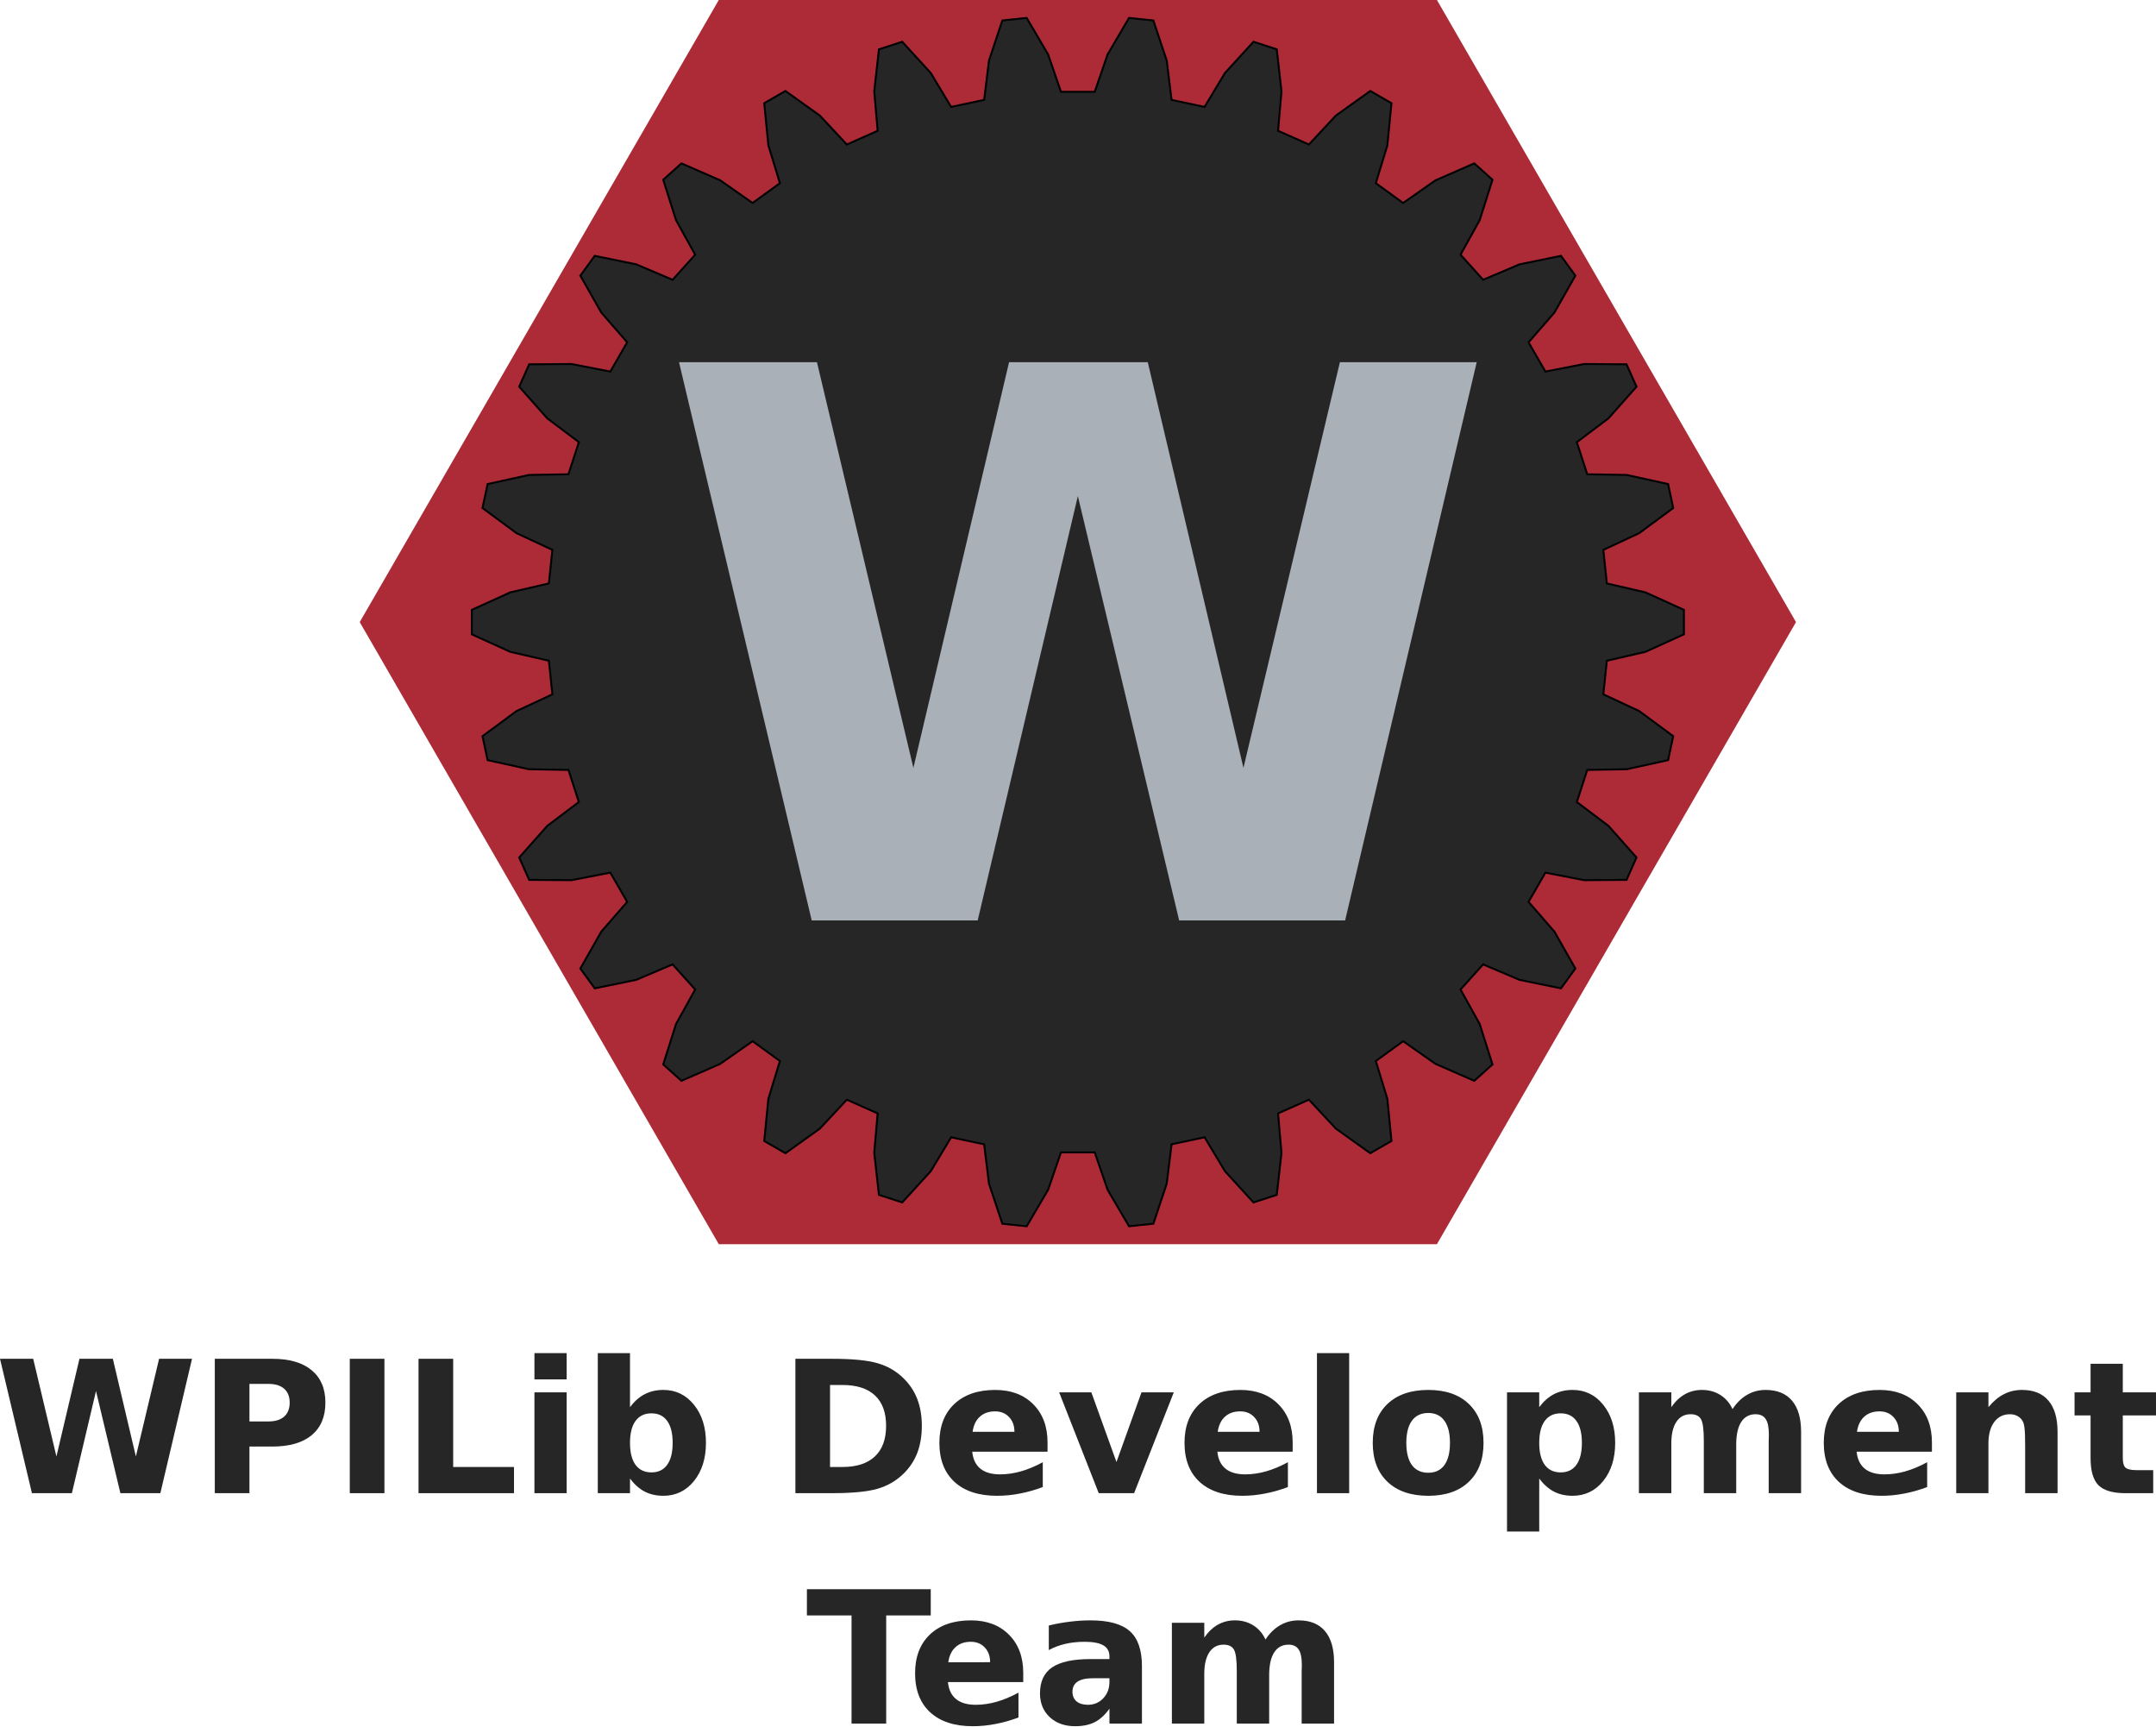
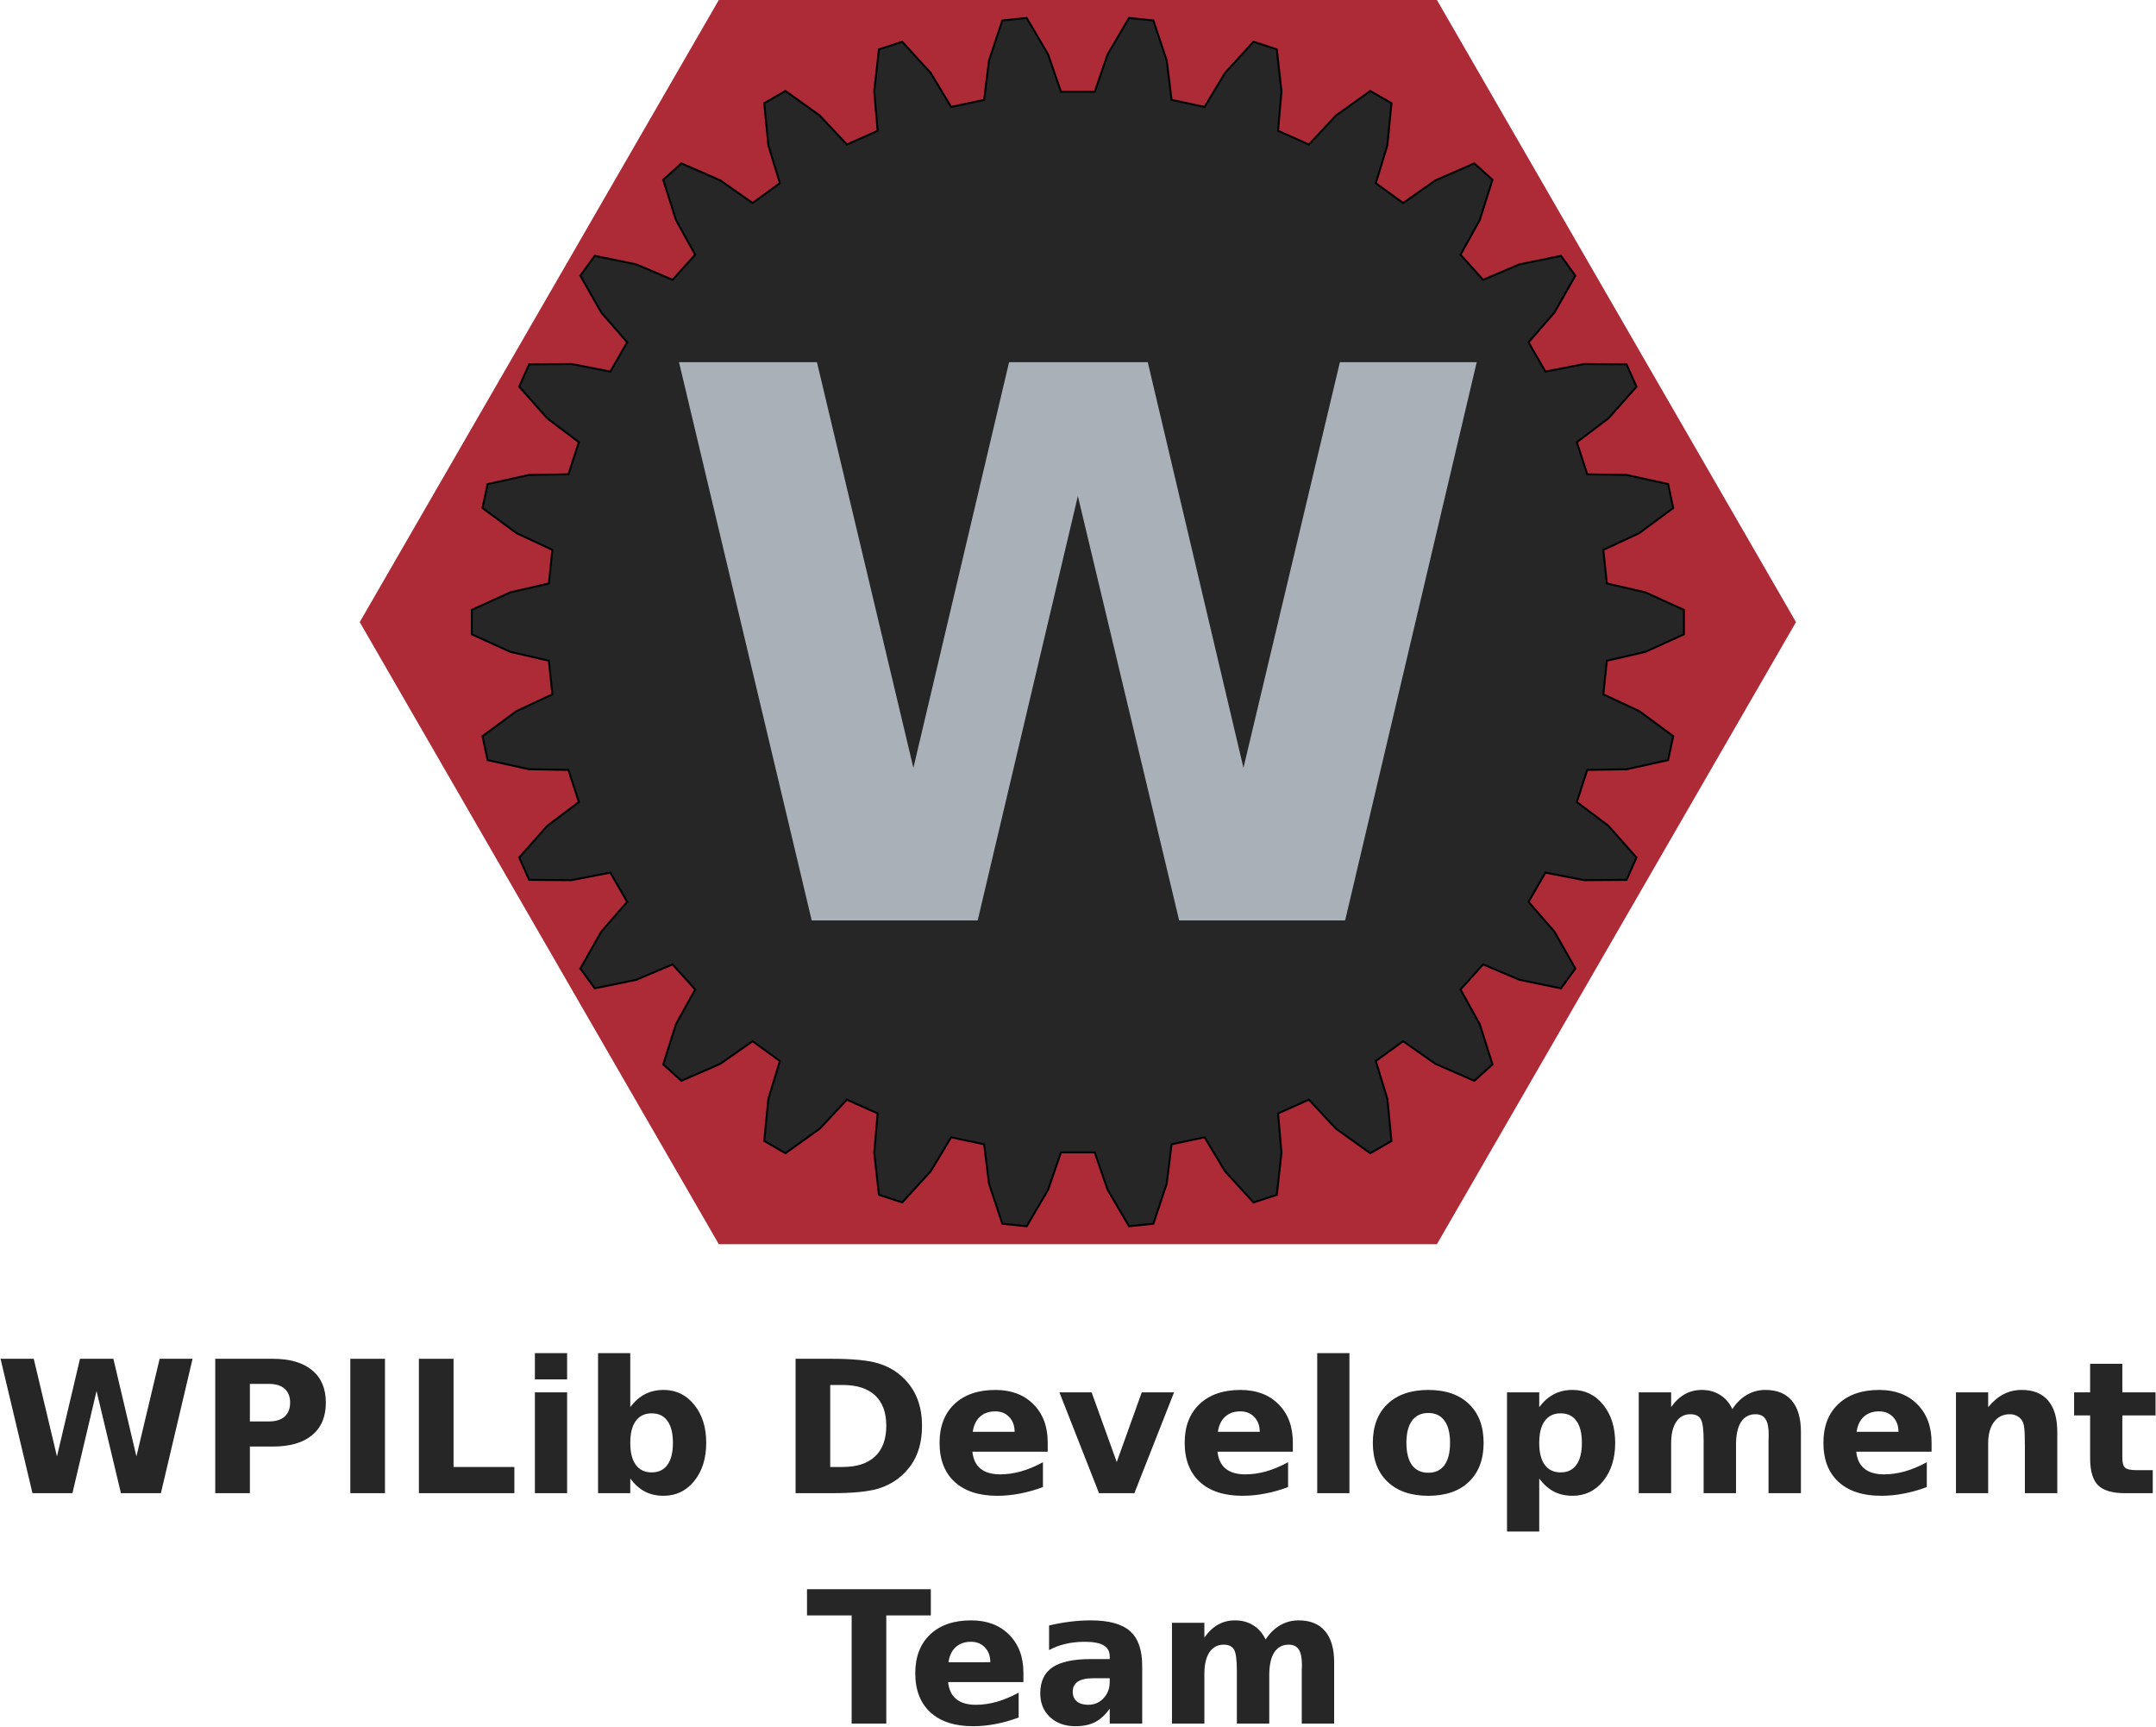
<svg xmlns="http://www.w3.org/2000/svg" width="1123.078" height="898.953" viewBox="0 0 297.147 237.847" version="1.1" id="svg8">
  <g style="display:inline" id="layer1" transform="translate(21.27347,-2.389541)">
-     <path id="path32" d="m 176.769,173.82 -98.976,-10e-6 -49.488,-85.715 49.488,-85.715 98.976,4.9e-6 49.488,85.715 z" style="fill:#ac2b37;fill-opacity:1;stroke-width:0.278" />
+     <path d="m 176.769,173.82 -98.976,-10e-6 -49.488,-85.715 49.488,-85.715 98.976,4.9e-6 49.488,85.715 z" style="fill:#ac2b37;fill-opacity:1;stroke-width:0.278" id="path32" />
  </g>
  <g transform="translate(21.27347,82.94374)" style="display:inline" id="layer2">
    <g transform="translate(127.2811,2.77148)" id="g848">
      <path d="m 72.908,-5.325 5.308,1.226 5.312,2.412 v 3.375 l -5.312,2.412 -5.308,1.226 -0.486,4.626 4.938,2.302 4.694,3.464 -0.702,3.301 -5.697,1.255 -5.447,0.095 -1.437,4.423 4.351,3.279 3.872,4.364 -1.373,3.083 -5.834,0.043 -5.348,-1.04 -2.325,4.028 3.574,4.112 2.88,5.074 -1.984,2.73 -5.715,-1.171 -5.015,-2.129 -3.112,3.456 2.641,4.765 1.762,5.561 -2.508,2.258 -5.347,-2.334 -4.463,-3.125 -3.763,2.734 1.593,5.21 0.567,5.806 -2.922,1.687 -4.745,-3.394 -3.716,-3.985 -4.249,1.892 0.475,5.427 -0.652,5.797 -3.209,1.043 -3.935,-4.307 -2.806,-4.67 -4.549,0.967 -0.664,5.407 -1.843,5.535 -3.356,0.353 -2.954,-5.031 -1.774,-5.151 h -4.651 l -1.774,5.151 -2.954,5.031 -3.356,-0.353 -1.843,-5.535 -0.664,-5.407 -4.549,-0.967 -2.806,4.67 -3.935,4.307 -3.209,-1.043 -0.652,-5.797 0.475,-5.427 -4.249,-1.892 -3.716,3.985 -4.745,3.394 -2.922,-1.687 0.567,-5.806 1.593,-5.21 -3.763,-2.734 -4.463,3.125 -5.347,2.334 -2.508,-2.258 1.762,-5.561 2.641,-4.765 -3.112,-3.456 -5.015,2.129 -5.715,1.171 -1.984,-2.73 2.88,-5.074 3.574,-4.112 -2.325,-4.028 -5.348,1.04 -5.834,-0.043 -1.373,-3.083 3.872,-4.364 4.351,-3.279 -1.437,-4.423 -5.447,-0.095 -5.697,-1.255 -0.702,-3.301 4.694,-3.464 4.938,-2.302 -0.486,-4.626 -5.308,-1.226 -5.312,-2.412 v -3.375 l 5.312,-2.412 5.308,-1.226 0.486,-4.626 -4.938,-2.302 -4.694,-3.464 0.702,-3.301 5.697,-1.255 5.447,-0.095 1.437,-4.423 -4.351,-3.279 -3.872,-4.364 1.373,-3.083 5.834,-0.043 5.348,1.04 2.325,-4.028 -3.574,-4.112 -2.88,-5.074 1.984,-2.73 5.715,1.171 5.015,2.129 3.112,-3.456 -2.641,-4.765 -1.762,-5.561 2.508,-2.258 5.347,2.334 4.463,3.125 3.763,-2.734 -1.593,-5.21 -0.567,-5.806 2.922,-1.687 4.745,3.394 3.716,3.985 4.249,-1.892 -0.475,-5.427 0.652,-5.797 3.209,-1.043 3.935,4.307 2.806,4.67 4.549,-0.967 0.664,-5.407 1.843,-5.535 3.356,-0.353 2.954,5.031 1.774,5.151 h 4.651 l 1.774,-5.151 2.954,-5.031 3.356,0.353 1.843,5.535 0.664,5.407 4.549,0.967 2.806,-4.67 3.935,-4.307 3.209,1.043 0.652,5.797 -0.475,5.427 4.249,1.892 3.716,-3.985 4.745,-3.394 2.922,1.687 -0.567,5.806 -1.593,5.21 3.763,2.734 4.463,-3.125 5.347,-2.334 2.508,2.258 -1.762,5.561 -2.641,4.765 3.112,3.456 5.015,-2.129 5.715,-1.171 1.984,2.73 -2.88,5.074 -3.574,4.112 2.325,4.028 5.348,-1.04 5.834,0.043 1.373,3.083 -3.872,4.364 -4.351,3.279 1.437,4.423 5.447,0.095 5.697,1.255 0.702,3.301 -4.694,3.464 -4.938,2.302 z" style="fill:#262626;fill-opacity:1;stroke:#000000;stroke-width:0.265" id="path844" />
    </g>
  </g>
  <g style="display:inline" transform="translate(27.61877,102.6188)" id="layer3">
-     <g id="text4529" style="font-style:normal;font-variant:normal;font-weight:normal;font-stretch:normal;font-size:25.4px;line-height:125%;font-family:sans-serif;-inkscape-font-specification:sans-serif;letter-spacing:0px;word-spacing:0px;fill:#000000;fill-opacity:1;stroke:none;stroke-width:0.265px;stroke-linecap:butt;stroke-linejoin:miter;stroke-opacity:1" aria-label="WPILib Development Team">
-       <path id="path33" style="font-style:normal;font-variant:normal;font-weight:bold;font-stretch:normal;font-size:25.4px;font-family:'DejaVu Sans';-inkscape-font-specification:'DejaVu Sans Bold';text-align:center;text-anchor:middle;fill:#262626;fill-opacity:1;stroke-width:0.265px" d="m -27.619,84.602 h 4.576 l 3.2,13.457 3.175,-13.457 h 4.601 l 3.175,13.457 3.2,-13.457 h 4.539 l -4.366,18.517 h -5.507 l -3.361,-14.077 -3.324,14.077 h -5.507 z" />
-       <path id="path35" style="font-style:normal;font-variant:normal;font-weight:bold;font-stretch:normal;font-size:25.4px;font-family:'DejaVu Sans';-inkscape-font-specification:'DejaVu Sans Bold';text-align:center;text-anchor:middle;fill:#262626;fill-opacity:1;stroke-width:0.265px" d="m 1.986,84.602 h 7.925 q 3.535,0 5.42,1.575 1.898,1.563 1.898,4.465 0,2.915 -1.898,4.49 -1.885,1.563 -5.42,1.563 H 6.76 v 6.424 H 1.986 Z m 4.775,3.46 v 5.172 h 2.642 q 1.389,0 2.146,-0.67 0.757,-0.682 0.757,-1.922 0,-1.24 -0.757,-1.91 Q 10.791,88.063 9.402,88.063 Z" />
-       <path id="path37" style="font-style:normal;font-variant:normal;font-weight:bold;font-stretch:normal;font-size:25.4px;font-family:'DejaVu Sans';-inkscape-font-specification:'DejaVu Sans Bold';text-align:center;text-anchor:middle;fill:#262626;fill-opacity:1;stroke-width:0.265px" d="m 20.589,84.602 h 4.775 v 18.517 h -4.775 z" />
-       <path id="path39" style="font-style:normal;font-variant:normal;font-weight:bold;font-stretch:normal;font-size:25.4px;font-family:'DejaVu Sans';-inkscape-font-specification:'DejaVu Sans Bold';text-align:center;text-anchor:middle;fill:#262626;fill-opacity:1;stroke-width:0.265px" d="m 30.064,84.602 h 4.775 v 14.908 h 8.384 v 3.609 H 30.064 Z" />
-       <path id="path41" style="font-style:normal;font-variant:normal;font-weight:bold;font-stretch:normal;font-size:25.4px;font-family:'DejaVu Sans';-inkscape-font-specification:'DejaVu Sans Bold';text-align:center;text-anchor:middle;fill:#262626;fill-opacity:1;stroke-width:0.265px" d="m 46.039,89.228 h 4.44 v 13.891 h -4.44 z m 0,-5.407 h 4.44 v 3.621 h -4.44 z" />
-       <path id="path43" style="font-style:normal;font-variant:normal;font-weight:bold;font-stretch:normal;font-size:25.4px;font-family:'DejaVu Sans';-inkscape-font-specification:'DejaVu Sans Bold';text-align:center;text-anchor:middle;fill:#262626;fill-opacity:1;stroke-width:0.265px" d="m 62.162,100.254 q 1.426,0 2.17,-1.042 0.757,-1.042 0.757,-3.026 0,-1.984 -0.757,-3.026 -0.744,-1.042 -2.17,-1.042 -1.426,0 -2.195,1.054 -0.757,1.042 -0.757,3.014 0,1.972 0.757,3.026 0.769,1.042 2.195,1.042 z m -2.952,-8.992 q 0.918,-1.215 2.034,-1.786 1.116,-0.583 2.567,-0.583 2.567,0 4.217,2.046 1.65,2.034 1.65,5.246 0,3.212 -1.65,5.259 -1.65,2.034 -4.217,2.034 -1.451,0 -2.567,-0.571 -1.116,-0.583 -2.034,-1.798 v 2.009 H 54.77 V 83.821 h 4.44 z" />
-       <path id="path45" style="font-style:normal;font-variant:normal;font-weight:bold;font-stretch:normal;font-size:25.4px;font-family:'DejaVu Sans';-inkscape-font-specification:'DejaVu Sans Bold';text-align:center;text-anchor:middle;fill:#262626;fill-opacity:1;stroke-width:0.265px" d="m 86.78,88.211 v 11.299 h 1.712 q 2.927,0 4.465,-1.451 1.55,-1.451 1.55,-4.217 0,-2.753 -1.538,-4.192 -1.538,-1.439 -4.477,-1.439 z m -4.775,-3.609 h 5.035 q 4.217,0 6.276,0.608 2.071,0.595 3.547,2.034 1.302,1.253 1.935,2.89 0.633,1.637 0.633,3.708 0,2.096 -0.633,3.745 -0.633,1.637 -1.935,2.89 -1.488,1.439 -3.572,2.046 -2.084,0.595 -6.251,0.595 h -5.035 z" />
-       <path id="path47" style="font-style:normal;font-variant:normal;font-weight:bold;font-stretch:normal;font-size:25.4px;font-family:'DejaVu Sans';-inkscape-font-specification:'DejaVu Sans Bold';text-align:center;text-anchor:middle;fill:#262626;fill-opacity:1;stroke-width:0.265px" d="m 116.757,96.137 v 1.265 h -10.381 q 0.161,1.563 1.129,2.344 0.967,0.781 2.704,0.781 1.401,0 2.865,-0.409 1.476,-0.422 3.026,-1.265 v 3.423 q -1.575,0.595 -3.15,0.893 -1.575,0.31 -3.15,0.31 -3.77,0 -5.866,-1.91 -2.084,-1.922 -2.084,-5.383 0,-3.398 2.046,-5.345 2.059,-1.947 5.655,-1.947 3.274,0 5.234,1.972 1.972,1.972 1.972,5.271 z m -4.564,-1.476 q 0,-1.265 -0.744,-2.034 -0.732,-0.781 -1.922,-0.781 -1.29,0 -2.096,0.732 -0.806,0.719 -1.005,2.084 z" />
-       <path id="path49" style="font-style:normal;font-variant:normal;font-weight:bold;font-stretch:normal;font-size:25.4px;font-family:'DejaVu Sans';-inkscape-font-specification:'DejaVu Sans Bold';text-align:center;text-anchor:middle;fill:#262626;fill-opacity:1;stroke-width:0.265px" d="m 118.356,89.228 h 4.44 l 3.46,9.599 3.448,-9.599 h 4.452 l -5.469,13.891 h -4.874 z" />
-       <path id="path51" style="font-style:normal;font-variant:normal;font-weight:bold;font-stretch:normal;font-size:25.4px;font-family:'DejaVu Sans';-inkscape-font-specification:'DejaVu Sans Bold';text-align:center;text-anchor:middle;fill:#262626;fill-opacity:1;stroke-width:0.265px" d="m 150.541,96.137 v 1.265 h -10.381 q 0.161,1.563 1.129,2.344 0.967,0.781 2.704,0.781 1.401,0 2.865,-0.409 1.476,-0.422 3.026,-1.265 v 3.423 q -1.575,0.595 -3.15,0.893 -1.575,0.31 -3.15,0.31 -3.77,0 -5.866,-1.91 -2.084,-1.922 -2.084,-5.383 0,-3.398 2.046,-5.345 2.059,-1.947 5.655,-1.947 3.274,0 5.234,1.972 1.972,1.972 1.972,5.271 z m -4.564,-1.476 q 0,-1.265 -0.744,-2.034 -0.732,-0.781 -1.922,-0.781 -1.29,0 -2.096,0.732 -0.806,0.719 -1.005,2.084 z" />
-       <path id="path53" style="font-style:normal;font-variant:normal;font-weight:bold;font-stretch:normal;font-size:25.4px;font-family:'DejaVu Sans';-inkscape-font-specification:'DejaVu Sans Bold';text-align:center;text-anchor:middle;fill:#262626;fill-opacity:1;stroke-width:0.265px" d="m 153.889,83.821 h 4.44 v 19.298 h -4.44 z" />
-       <path id="path55" style="font-style:normal;font-variant:normal;font-weight:bold;font-stretch:normal;font-size:25.4px;font-family:'DejaVu Sans';-inkscape-font-specification:'DejaVu Sans Bold';text-align:center;text-anchor:middle;fill:#262626;fill-opacity:1;stroke-width:0.265px" d="m 169.231,92.069 q -1.476,0 -2.257,1.067 -0.769,1.054 -0.769,3.051 0,1.997 0.769,3.063 0.781,1.054 2.257,1.054 1.451,0 2.22,-1.054 0.769,-1.067 0.769,-3.063 0,-1.997 -0.769,-3.051 -0.769,-1.067 -2.22,-1.067 z m 0,-3.175 q 3.584,0 5.593,1.935 2.022,1.935 2.022,5.358 0,3.423 -2.022,5.358 -2.009,1.935 -5.593,1.935 -3.597,0 -5.631,-1.935 -2.022,-1.935 -2.022,-5.358 0,-3.423 2.022,-5.358 2.034,-1.935 5.631,-1.935 z" />
-       <path id="path57" style="font-style:normal;font-variant:normal;font-weight:bold;font-stretch:normal;font-size:25.4px;font-family:'DejaVu Sans';-inkscape-font-specification:'DejaVu Sans Bold';text-align:center;text-anchor:middle;fill:#262626;fill-opacity:1;stroke-width:0.265px" d="m 184.523,101.11 v 7.293 h -4.44 V 89.228 h 4.44 v 2.034 q 0.918,-1.215 2.034,-1.786 1.116,-0.583 2.567,-0.583 2.567,0 4.217,2.046 1.65,2.034 1.65,5.246 0,3.212 -1.65,5.259 -1.65,2.034 -4.217,2.034 -1.451,0 -2.567,-0.571 -1.116,-0.583 -2.034,-1.798 z m 2.952,-8.992 q -1.426,0 -2.195,1.054 -0.757,1.042 -0.757,3.014 0,1.972 0.757,3.026 0.769,1.042 2.195,1.042 1.426,0 2.17,-1.042 0.757,-1.042 0.757,-3.026 0,-1.984 -0.757,-3.026 -0.744,-1.042 -2.17,-1.042 z" />
-       <path id="path59" style="font-style:normal;font-variant:normal;font-weight:bold;font-stretch:normal;font-size:25.4px;font-family:'DejaVu Sans';-inkscape-font-specification:'DejaVu Sans Bold';text-align:center;text-anchor:middle;fill:#262626;fill-opacity:1;stroke-width:0.265px" d="m 211.163,91.535 q 0.843,-1.29 1.997,-1.96 1.166,-0.682 2.555,-0.682 2.394,0 3.646,1.476 1.253,1.476 1.253,4.291 v 8.458 h -4.465 v -7.243 q 0.012,-0.161 0.012,-0.335 0.012,-0.174 0.012,-0.496 0,-1.476 -0.434,-2.133 -0.434,-0.67 -1.401,-0.67 -1.265,0 -1.96,1.042 -0.682,1.042 -0.707,3.014 v 6.821 h -4.465 v -7.243 q 0,-2.307 -0.397,-2.964 -0.397,-0.67 -1.414,-0.67 -1.277,0 -1.972,1.054 -0.695,1.042 -0.695,2.989 v 6.834 h -4.465 V 89.228 h 4.465 v 2.034 q 0.819,-1.178 1.873,-1.774 1.067,-0.595 2.344,-0.595 1.439,0 2.542,0.695 1.104,0.695 1.674,1.947 z" />
-       <path id="path61" style="font-style:normal;font-variant:normal;font-weight:bold;font-stretch:normal;font-size:25.4px;font-family:'DejaVu Sans';-inkscape-font-specification:'DejaVu Sans Bold';text-align:center;text-anchor:middle;fill:#262626;fill-opacity:1;stroke-width:0.265px" d="m 238.647,96.137 v 1.265 h -10.381 q 0.161,1.563 1.129,2.344 0.967,0.781 2.704,0.781 1.401,0 2.865,-0.409 1.476,-0.422 3.026,-1.265 v 3.423 q -1.575,0.595 -3.15,0.893 -1.575,0.31 -3.15,0.31 -3.77,0 -5.866,-1.91 -2.084,-1.922 -2.084,-5.383 0,-3.398 2.046,-5.345 2.059,-1.947 5.655,-1.947 3.274,0 5.234,1.972 1.972,1.972 1.972,5.271 z m -4.564,-1.476 q 0,-1.265 -0.744,-2.034 -0.732,-0.781 -1.922,-0.781 -1.29,0 -2.096,0.732 -0.806,0.719 -1.005,2.084 z" />
-       <path id="path63" style="font-style:normal;font-variant:normal;font-weight:bold;font-stretch:normal;font-size:25.4px;font-family:'DejaVu Sans';-inkscape-font-specification:'DejaVu Sans Bold';text-align:center;text-anchor:middle;fill:#262626;fill-opacity:1;stroke-width:0.265px" d="m 255.96,94.661 v 8.458 h -4.465 v -1.377 -5.097 q 0,-1.798 -0.087,-2.48 -0.074,-0.682 -0.273,-1.005 -0.26,-0.434 -0.707,-0.67 -0.446,-0.248 -1.017,-0.248 -1.389,0 -2.183,1.079 -0.794,1.067 -0.794,2.964 v 6.834 h -4.44 V 89.228 h 4.44 v 2.034 q 1.005,-1.215 2.133,-1.786 1.129,-0.583 2.493,-0.583 2.406,0 3.646,1.476 1.253,1.476 1.253,4.291 z" />
-       <path id="path65" style="font-style:normal;font-variant:normal;font-weight:bold;font-stretch:normal;font-size:25.4px;font-family:'DejaVu Sans';-inkscape-font-specification:'DejaVu Sans Bold';text-align:center;text-anchor:middle;fill:#262626;fill-opacity:1;stroke-width:0.265px" d="m 264.952,85.285 v 3.944 h 4.576 v 3.175 h -4.576 v 5.891 q 0,0.967 0.384,1.315 0.384,0.335 1.525,0.335 h 2.282 v 3.175 h -3.808 q -2.629,0 -3.733,-1.091 -1.091,-1.104 -1.091,-3.733 v -5.891 h -2.208 v -3.175 h 2.208 v -3.944 z" />
-       <path id="path67" style="font-style:normal;font-variant:normal;font-weight:bold;font-stretch:normal;font-size:25.4px;font-family:'DejaVu Sans';-inkscape-font-specification:'DejaVu Sans Bold';text-align:center;text-anchor:middle;fill:#262626;fill-opacity:1;stroke-width:0.265px" d="m 83.593,116.352 h 17.066 v 3.609 h -6.139 v 14.908 H 89.744 V 119.961 h -6.152 z" />
-       <path id="path69" style="font-style:normal;font-variant:normal;font-weight:bold;font-stretch:normal;font-size:25.4px;font-family:'DejaVu Sans';-inkscape-font-specification:'DejaVu Sans Bold';text-align:center;text-anchor:middle;fill:#262626;fill-opacity:1;stroke-width:0.265px" d="m 113.408,127.886 v 1.265 h -10.381 q 0.161,1.563 1.129,2.344 0.967,0.781 2.704,0.781 1.401,0 2.865,-0.409 1.476,-0.422 3.026,-1.265 v 3.423 q -1.575,0.595 -3.15,0.893 -1.575,0.31 -3.15,0.31 -3.77,0 -5.866,-1.91 -2.084,-1.922 -2.084,-5.383 0,-3.398 2.046,-5.345 2.059,-1.947 5.655,-1.947 3.274,0 5.234,1.972 1.972,1.972 1.972,5.271 z m -4.564,-1.476 q 0,-1.265 -0.744,-2.034 -0.732,-0.781 -1.922,-0.781 -1.29,0 -2.096,0.732 -0.806,0.719 -1.005,2.084 z" />
-       <path id="path71" style="font-style:normal;font-variant:normal;font-weight:bold;font-stretch:normal;font-size:25.4px;font-family:'DejaVu Sans';-inkscape-font-specification:'DejaVu Sans Bold';text-align:center;text-anchor:middle;fill:#262626;fill-opacity:1;stroke-width:0.265px" d="m 122.983,128.618 q -1.389,0 -2.096,0.471 -0.695,0.471 -0.695,1.389 0,0.843 0.558,1.327 0.571,0.471 1.575,0.471 1.253,0 2.108,-0.893 0.856,-0.905 0.856,-2.257 v -0.508 z m 6.784,-1.674 v 7.925 h -4.477 v -2.059 q -0.893,1.265 -2.009,1.848 -1.116,0.571 -2.716,0.571 -2.158,0 -3.51,-1.253 -1.339,-1.265 -1.339,-3.274 0,-2.443 1.674,-3.584 1.687,-1.141 5.283,-1.141 h 2.617 v -0.347 q 0,-1.054 -0.831,-1.538 -0.831,-0.496 -2.592,-0.496 -1.426,0 -2.654,0.285 -1.228,0.285 -2.282,0.856 v -3.386 q 1.426,-0.347 2.865,-0.521 1.439,-0.186 2.877,-0.186 3.758,0 5.42,1.488 1.674,1.476 1.674,4.812 z" />
-       <path id="path73" style="font-style:normal;font-variant:normal;font-weight:bold;font-stretch:normal;font-size:25.4px;font-family:'DejaVu Sans';-inkscape-font-specification:'DejaVu Sans Bold';text-align:center;text-anchor:middle;fill:#262626;fill-opacity:1;stroke-width:0.265px" d="m 146.795,123.285 q 0.843,-1.29 1.997,-1.96 1.166,-0.682 2.555,-0.682 2.394,0 3.646,1.476 1.253,1.476 1.253,4.291 v 8.458 h -4.465 v -7.243 q 0.012,-0.161 0.012,-0.335 0.012,-0.174 0.012,-0.496 0,-1.476 -0.434,-2.133 -0.434,-0.67 -1.401,-0.67 -1.265,0 -1.96,1.042 -0.682,1.042 -0.707,3.014 v 6.821 h -4.465 v -7.243 q 0,-2.307 -0.397,-2.964 -0.397,-0.67 -1.414,-0.67 -1.277,0 -1.972,1.054 -0.695,1.042 -0.695,2.989 v 6.834 h -4.465 v -13.891 h 4.465 v 2.034 q 0.819,-1.178 1.873,-1.774 1.067,-0.595 2.344,-0.595 1.439,0 2.542,0.695 1.104,0.695 1.674,1.947 z" />
+     <g style="font-style:normal;font-variant:normal;font-weight:normal;font-stretch:normal;font-size:25.4px;line-height:125%;font-family:sans-serif;-inkscape-font-specification:sans-serif;letter-spacing:0px;word-spacing:0px;fill:#000000;fill-opacity:1;stroke:none;stroke-width:0.265px;stroke-linecap:butt;stroke-linejoin:miter;stroke-opacity:1" id="text4529" aria-label="WPILib Development Team">
+       <path id="path33" style="font-style:normal;font-variant:normal;font-weight:bold;font-stretch:normal;font-size:25.4px;font-family:'DejaVu Sans';-inkscape-font-specification:'DejaVu Sans Bold';text-align:center;text-anchor:middle;fill:#262626;fill-opacity:1;stroke-width:0.265px" d="m -27.544,84.602 h 4.576 l 3.2,13.456 3.175,-13.456 h 4.601 l 3.175,13.456 3.2,-13.456 h 4.539 l -4.366,18.517 h -5.507 l -3.361,-14.077 -3.324,14.077 h -5.507 z" />
+       <path id="path35" style="font-style:normal;font-variant:normal;font-weight:bold;font-stretch:normal;font-size:25.4px;font-family:'DejaVu Sans';-inkscape-font-specification:'DejaVu Sans Bold';text-align:center;text-anchor:middle;fill:#262626;fill-opacity:1;stroke-width:0.265px" d="M 2.048,84.602 H 9.973 q 3.535,0 5.42,1.575 1.898,1.563 1.898,4.465 0,2.915 -1.898,4.49 -1.885,1.563 -5.42,1.563 H 6.823 v 6.424 H 2.048 Z m 4.775,3.46 v 5.172 h 2.642 q 1.389,0 2.146,-0.67 0.757,-0.682 0.757,-1.922 0,-1.24 -0.757,-1.91 -0.757,-0.67 -2.146,-0.67 z" />
+       <path id="path37" style="font-style:normal;font-variant:normal;font-weight:bold;font-stretch:normal;font-size:25.4px;font-family:'DejaVu Sans';-inkscape-font-specification:'DejaVu Sans Bold';text-align:center;text-anchor:middle;fill:#262626;fill-opacity:1;stroke-width:0.265px" d="m 20.664,84.602 h 4.775 v 18.517 h -4.775 z" />
+       <path id="path39" style="font-style:normal;font-variant:normal;font-weight:bold;font-stretch:normal;font-size:25.4px;font-family:'DejaVu Sans';-inkscape-font-specification:'DejaVu Sans Bold';text-align:center;text-anchor:middle;fill:#262626;fill-opacity:1;stroke-width:0.265px" d="m 30.114,84.602 h 4.775 v 14.908 h 8.384 v 3.609 H 30.114 Z" />
+       <path id="path41" style="font-style:normal;font-variant:normal;font-weight:bold;font-stretch:normal;font-size:25.4px;font-family:'DejaVu Sans';-inkscape-font-specification:'DejaVu Sans Bold';text-align:center;text-anchor:middle;fill:#262626;fill-opacity:1;stroke-width:0.265px" d="m 46.101,89.228 h 4.44 v 13.891 h -4.44 z m 0,-5.407 h 4.44 v 3.621 h -4.44 z" />
+       <path id="path43" style="font-style:normal;font-variant:normal;font-weight:bold;font-stretch:normal;font-size:25.4px;font-family:'DejaVu Sans';-inkscape-font-specification:'DejaVu Sans Bold';text-align:center;text-anchor:middle;fill:#262626;fill-opacity:1;stroke-width:0.265px" d="m 62.199,100.254 q 1.426,0 2.17,-1.042 0.757,-1.042 0.757,-3.026 0,-1.984 -0.757,-3.026 -0.744,-1.042 -2.17,-1.042 -1.426,0 -2.195,1.054 -0.757,1.042 -0.757,3.014 0,1.972 0.757,3.026 0.769,1.042 2.195,1.042 z M 59.247,91.262 q 0.918,-1.215 2.034,-1.786 1.116,-0.583 2.567,-0.583 2.567,0 4.217,2.046 1.65,2.034 1.65,5.246 0,3.212 -1.65,5.259 -1.65,2.034 -4.217,2.034 -1.451,0 -2.567,-0.571 -1.116,-0.583 -2.034,-1.798 v 2.009 H 54.807 V 83.821 h 4.44 z" />
+       <path id="path45" style="font-style:normal;font-variant:normal;font-weight:bold;font-stretch:normal;font-size:25.4px;font-family:'DejaVu Sans';-inkscape-font-specification:'DejaVu Sans Bold';text-align:center;text-anchor:middle;fill:#262626;fill-opacity:1;stroke-width:0.265px" d="m 86.805,88.211 v 11.298 h 1.712 q 2.927,0 4.465,-1.451 1.55,-1.451 1.55,-4.217 0,-2.753 -1.538,-4.192 -1.538,-1.439 -4.477,-1.439 z M 82.03,84.602 h 5.035 q 4.217,0 6.276,0.608 2.071,0.595 3.547,2.034 1.302,1.253 1.935,2.89 0.633,1.637 0.633,3.708 0,2.096 -0.633,3.745 -0.633,1.637 -1.935,2.89 -1.488,1.439 -3.572,2.046 -2.084,0.595 -6.251,0.595 h -5.035 z" />
+       <path id="path47" style="font-style:normal;font-variant:normal;font-weight:bold;font-stretch:normal;font-size:25.4px;font-family:'DejaVu Sans';-inkscape-font-specification:'DejaVu Sans Bold';text-align:center;text-anchor:middle;fill:#262626;fill-opacity:1;stroke-width:0.265px" d="m 116.781,96.137 v 1.265 h -10.381 q 0.161,1.563 1.129,2.344 0.967,0.781 2.704,0.781 1.401,0 2.865,-0.409 1.476,-0.422 3.026,-1.265 v 3.423 q -1.575,0.595 -3.15,0.893 -1.575,0.31 -3.15,0.31 -3.77,0 -5.866,-1.91 -2.084,-1.922 -2.084,-5.383 0,-3.398 2.046,-5.345 2.059,-1.947 5.655,-1.947 3.274,0 5.234,1.972 1.972,1.972 1.972,5.271 z m -4.564,-1.476 q 0,-1.265 -0.744,-2.034 -0.732,-0.781 -1.922,-0.781 -1.29,0 -2.096,0.732 -0.806,0.719 -1.005,2.084 z" />
+       <path id="path49" style="font-style:normal;font-variant:normal;font-weight:bold;font-stretch:normal;font-size:25.4px;font-family:'DejaVu Sans';-inkscape-font-specification:'DejaVu Sans Bold';text-align:center;text-anchor:middle;fill:#262626;fill-opacity:1;stroke-width:0.265px" d="m 118.394,89.228 h 4.44 l 3.46,9.599 3.448,-9.599 h 4.452 l -5.469,13.891 h -4.874 z" />
+       <path id="path51" style="font-style:normal;font-variant:normal;font-weight:bold;font-stretch:normal;font-size:25.4px;font-family:'DejaVu Sans';-inkscape-font-specification:'DejaVu Sans Bold';text-align:center;text-anchor:middle;fill:#262626;fill-opacity:1;stroke-width:0.265px" d="m 150.565,96.137 v 1.265 h -10.381 q 0.161,1.563 1.129,2.344 0.967,0.781 2.704,0.781 1.401,0 2.865,-0.409 1.476,-0.422 3.026,-1.265 v 3.423 q -1.575,0.595 -3.15,0.893 -1.575,0.31 -3.15,0.31 -3.77,0 -5.866,-1.91 -2.084,-1.922 -2.084,-5.383 0,-3.398 2.046,-5.345 2.059,-1.947 5.655,-1.947 3.274,0 5.234,1.972 1.972,1.972 1.972,5.271 z m -4.564,-1.476 q 0,-1.265 -0.744,-2.034 -0.732,-0.781 -1.922,-0.781 -1.29,0 -2.096,0.732 -0.806,0.719 -1.005,2.084 z" />
+       <path id="path53" style="font-style:normal;font-variant:normal;font-weight:bold;font-stretch:normal;font-size:25.4px;font-family:'DejaVu Sans';-inkscape-font-specification:'DejaVu Sans Bold';text-align:center;text-anchor:middle;fill:#262626;fill-opacity:1;stroke-width:0.265px" d="m 153.926,83.821 h 4.44 v 19.298 h -4.44 z" />
+       <path id="path55" style="font-style:normal;font-variant:normal;font-weight:bold;font-stretch:normal;font-size:25.4px;font-family:'DejaVu Sans';-inkscape-font-specification:'DejaVu Sans Bold';text-align:center;text-anchor:middle;fill:#262626;fill-opacity:1;stroke-width:0.265px" d="m 169.243,92.069 q -1.476,0 -2.257,1.067 -0.769,1.054 -0.769,3.051 0,1.997 0.769,3.063 0.781,1.054 2.257,1.054 1.451,0 2.22,-1.054 0.769,-1.067 0.769,-3.063 0,-1.997 -0.769,-3.051 -0.769,-1.067 -2.22,-1.067 z m 0,-3.175 q 3.584,0 5.593,1.935 2.022,1.935 2.022,5.358 0,3.423 -2.022,5.358 -2.009,1.935 -5.593,1.935 -3.597,0 -5.631,-1.935 -2.022,-1.935 -2.022,-5.358 0,-3.423 2.022,-5.358 2.034,-1.935 5.631,-1.935 z" />
+       <path id="path57" style="font-style:normal;font-variant:normal;font-weight:bold;font-stretch:normal;font-size:25.4px;font-family:'DejaVu Sans';-inkscape-font-specification:'DejaVu Sans Bold';text-align:center;text-anchor:middle;fill:#262626;fill-opacity:1;stroke-width:0.265px" d="m 184.523,101.11 v 7.293 h -4.44 V 89.228 h 4.44 v 2.034 q 0.918,-1.215 2.034,-1.786 1.116,-0.583 2.567,-0.583 2.567,0 4.217,2.046 1.65,2.034 1.65,5.246 0,3.212 -1.65,5.259 -1.649,2.034 -4.217,2.034 -1.451,0 -2.567,-0.571 -1.116,-0.583 -2.034,-1.798 z m 2.952,-8.992 q -1.426,0 -2.195,1.054 -0.757,1.042 -0.757,3.014 0,1.972 0.757,3.026 0.769,1.042 2.195,1.042 1.426,0 2.17,-1.042 0.757,-1.042 0.757,-3.026 0,-1.984 -0.757,-3.026 -0.744,-1.042 -2.17,-1.042 z" />
+       <path id="path59" style="font-style:normal;font-variant:normal;font-weight:bold;font-stretch:normal;font-size:25.4px;font-family:'DejaVu Sans';-inkscape-font-specification:'DejaVu Sans Bold';text-align:center;text-anchor:middle;fill:#262626;fill-opacity:1;stroke-width:0.265px" d="m 211.138,91.535 q 0.843,-1.29 1.997,-1.96 1.166,-0.682 2.555,-0.682 2.394,0 3.646,1.476 1.253,1.476 1.253,4.291 v 8.458 h -4.465 v -7.243 q 0.012,-0.161 0.012,-0.335 0.012,-0.174 0.012,-0.496 0,-1.476 -0.434,-2.133 -0.434,-0.67 -1.401,-0.67 -1.265,0 -1.96,1.042 -0.682,1.042 -0.707,3.014 v 6.821 h -4.465 v -7.243 q 0,-2.307 -0.397,-2.964 -0.397,-0.67 -1.414,-0.67 -1.277,0 -1.972,1.054 -0.695,1.042 -0.695,2.989 v 6.834 h -4.465 V 89.228 h 4.465 v 2.034 q 0.819,-1.178 1.873,-1.774 1.067,-0.595 2.344,-0.595 1.439,0 2.542,0.695 1.104,0.695 1.674,1.947 z" />
+       <path id="path61" style="font-style:normal;font-variant:normal;font-weight:bold;font-stretch:normal;font-size:25.4px;font-family:'DejaVu Sans';-inkscape-font-specification:'DejaVu Sans Bold';text-align:center;text-anchor:middle;fill:#262626;fill-opacity:1;stroke-width:0.265px" d="m 238.597,96.137 v 1.265 h -10.381 q 0.161,1.563 1.129,2.344 0.967,0.781 2.704,0.781 1.401,0 2.865,-0.409 1.476,-0.422 3.026,-1.265 v 3.423 q -1.575,0.595 -3.15,0.893 -1.575,0.31 -3.15,0.31 -3.77,0 -5.866,-1.91 -2.084,-1.922 -2.084,-5.383 0,-3.398 2.046,-5.345 2.059,-1.947 5.655,-1.947 3.274,0 5.234,1.972 1.972,1.972 1.972,5.271 z m -4.564,-1.476 q 0,-1.265 -0.744,-2.034 -0.732,-0.781 -1.922,-0.781 -1.29,0 -2.096,0.732 -0.806,0.719 -1.005,2.084 z" />
+       <path id="path63" style="font-style:normal;font-variant:normal;font-weight:bold;font-stretch:normal;font-size:25.4px;font-family:'DejaVu Sans';-inkscape-font-specification:'DejaVu Sans Bold';text-align:center;text-anchor:middle;fill:#262626;fill-opacity:1;stroke-width:0.265px" d="m 255.923,94.661 v 8.458 h -4.465 v -1.377 -5.097 q 0,-1.798 -0.087,-2.48 -0.074,-0.682 -0.273,-1.005 -0.26,-0.434 -0.707,-0.67 -0.446,-0.248 -1.017,-0.248 -1.389,0 -2.183,1.079 -0.794,1.067 -0.794,2.964 v 6.834 h -4.44 V 89.228 h 4.44 v 2.034 q 1.005,-1.215 2.133,-1.786 1.129,-0.583 2.493,-0.583 2.406,0 3.646,1.476 1.253,1.476 1.253,4.291 z" />
+       <path id="path65" style="font-style:normal;font-variant:normal;font-weight:bold;font-stretch:normal;font-size:25.4px;font-family:'DejaVu Sans';-inkscape-font-specification:'DejaVu Sans Bold';text-align:center;text-anchor:middle;fill:#262626;fill-opacity:1;stroke-width:0.265px" d="m 264.89,85.285 v 3.944 h 4.576 v 3.175 h -4.576 v 5.891 q 0,0.967 0.384,1.315 0.384,0.335 1.525,0.335 h 2.282 v 3.175 h -3.808 q -2.629,0 -3.733,-1.091 -1.091,-1.104 -1.091,-3.733 v -5.891 h -2.208 v -3.175 h 2.208 v -3.944 z" />
+       <path id="path67" style="font-style:normal;font-variant:normal;font-weight:bold;font-stretch:normal;font-size:25.4px;font-family:'DejaVu Sans';-inkscape-font-specification:'DejaVu Sans Bold';text-align:center;text-anchor:middle;fill:#262626;fill-opacity:1;stroke-width:0.265px" d="m 83.605,116.352 h 17.066 v 3.609 h -6.139 v 14.908 h -4.775 v -14.908 h -6.152 z" />
+       <path id="path69" style="font-style:normal;font-variant:normal;font-weight:bold;font-stretch:normal;font-size:25.4px;font-family:'DejaVu Sans';-inkscape-font-specification:'DejaVu Sans Bold';text-align:center;text-anchor:middle;fill:#262626;fill-opacity:1;stroke-width:0.265px" d="m 113.433,127.886 v 1.265 h -10.381 q 0.161,1.563 1.129,2.344 0.967,0.781 2.704,0.781 1.401,0 2.865,-0.409 1.476,-0.422 3.026,-1.265 v 3.423 q -1.575,0.595 -3.15,0.893 -1.575,0.31 -3.15,0.31 -3.77,0 -5.866,-1.91 -2.084,-1.922 -2.084,-5.383 0,-3.398 2.046,-5.345 2.059,-1.947 5.655,-1.947 3.274,0 5.234,1.972 1.972,1.972 1.972,5.271 z m -4.564,-1.476 q 0,-1.265 -0.744,-2.034 -0.732,-0.781 -1.922,-0.781 -1.29,0 -2.096,0.732 -0.806,0.719 -1.005,2.084 z" />
+       <path id="path71" style="font-style:normal;font-variant:normal;font-weight:bold;font-stretch:normal;font-size:25.4px;font-family:'DejaVu Sans';-inkscape-font-specification:'DejaVu Sans Bold';text-align:center;text-anchor:middle;fill:#262626;fill-opacity:1;stroke-width:0.265px" d="m 123.02,128.618 q -1.389,0 -2.096,0.471 -0.695,0.471 -0.695,1.389 0,0.843 0.558,1.327 0.571,0.471 1.575,0.471 1.253,0 2.108,-0.893 0.856,-0.905 0.856,-2.257 v -0.508 z m 6.784,-1.674 v 7.925 h -4.477 v -2.059 q -0.893,1.265 -2.009,1.848 -1.116,0.571 -2.716,0.571 -2.158,0 -3.51,-1.253 -1.339,-1.265 -1.339,-3.274 0,-2.443 1.674,-3.584 1.687,-1.141 5.283,-1.141 h 2.617 v -0.347 q 0,-1.054 -0.831,-1.538 -0.831,-0.496 -2.592,-0.496 -1.426,0 -2.654,0.285 -1.228,0.285 -2.282,0.856 v -3.386 q 1.426,-0.347 2.865,-0.521 1.439,-0.186 2.877,-0.186 3.758,0 5.42,1.488 1.674,1.476 1.674,4.812 z" />
+       <path id="path73" style="font-style:normal;font-variant:normal;font-weight:bold;font-stretch:normal;font-size:25.4px;font-family:'DejaVu Sans';-inkscape-font-specification:'DejaVu Sans Bold';text-align:center;text-anchor:middle;fill:#262626;fill-opacity:1;stroke-width:0.265px" d="m 146.807,123.285 q 0.843,-1.29 1.997,-1.96 1.166,-0.682 2.555,-0.682 2.394,0 3.646,1.476 1.253,1.476 1.253,4.291 v 8.458 h -4.465 v -7.243 q 0.012,-0.161 0.012,-0.335 0.012,-0.174 0.012,-0.496 0,-1.476 -0.434,-2.133 -0.434,-0.67 -1.401,-0.67 -1.265,0 -1.96,1.042 -0.682,1.042 -0.707,3.014 v 6.821 h -4.465 v -7.243 q 0,-2.307 -0.397,-2.964 -0.397,-0.67 -1.414,-0.67 -1.277,0 -1.972,1.054 -0.695,1.042 -0.695,2.989 v 6.834 h -4.465 v -13.891 h 4.465 v 2.034 q 0.819,-1.178 1.873,-1.774 1.067,-0.595 2.344,-0.595 1.439,0 2.542,0.695 1.104,0.695 1.674,1.947 z" />
    </g>
    <g id="g7" style="display:inline" transform="translate(15.61484,-122.2923)">
      <path id="path4489" style="font-weight:bold;fill:#a9b0b7;fill-opacity:1;stroke-width:1.099px" d="M 50.35,69.576 H 69.361 L 82.653,125.475 95.841,69.576 h 19.114 l 13.189,55.898 13.292,-55.898 h 18.856 l -18.135,76.918 h -22.875 L 105.321,88.02 91.514,146.494 H 68.639 Z" />
    </g>
-     <g id="text19" style="font-style:normal;font-variant:normal;font-weight:normal;font-stretch:normal;font-size:25.4px;line-height:125%;font-family:sans-serif;-inkscape-font-specification:sans-serif;letter-spacing:0px;word-spacing:0px;fill:#000000;fill-opacity:1;stroke:none;stroke-width:0.265px;stroke-linecap:butt;stroke-linejoin:miter;stroke-opacity:1" />
-     <g id="text29" style="font-style:normal;font-variant:normal;font-weight:normal;font-stretch:normal;font-size:25.4px;line-height:125%;font-family:sans-serif;-inkscape-font-specification:sans-serif;letter-spacing:0px;word-spacing:0px;fill:#000000;fill-opacity:1;stroke:none;stroke-width:0.265px;stroke-linecap:butt;stroke-linejoin:miter;stroke-opacity:1" />
-     <g id="text35" style="font-style:normal;font-variant:normal;font-weight:normal;font-stretch:normal;font-size:25.4px;line-height:125%;font-family:sans-serif;-inkscape-font-specification:sans-serif;letter-spacing:0px;word-spacing:0px;fill:#000000;fill-opacity:1;stroke:none;stroke-width:0.265px;stroke-linecap:butt;stroke-linejoin:miter;stroke-opacity:1" />
-     <g id="text52" style="font-style:normal;font-variant:normal;font-weight:bold;font-stretch:normal;font-size:25.4px;line-height:125%;font-family:sans-serif;-inkscape-font-specification:'sans-serif Bold';letter-spacing:0px;word-spacing:0px;fill:#000000;fill-opacity:1;stroke:none;stroke-width:0.265px;stroke-linecap:butt;stroke-linejoin:miter;stroke-opacity:1" />
-     <g id="flowRoot66" style="font-style:normal;font-variant:normal;font-weight:normal;font-stretch:normal;font-size:96px;line-height:125%;font-family:sans-serif;-inkscape-font-specification:sans-serif;letter-spacing:0px;word-spacing:0px;fill:#000000;fill-opacity:1;stroke:none;stroke-width:1px;stroke-linecap:butt;stroke-linejoin:miter;stroke-opacity:1" />
+     <g style="font-style:normal;font-variant:normal;font-weight:normal;font-stretch:normal;font-size:25.4px;line-height:125%;font-family:sans-serif;-inkscape-font-specification:sans-serif;letter-spacing:0px;word-spacing:0px;fill:#000000;fill-opacity:1;stroke:none;stroke-width:0.265px;stroke-linecap:butt;stroke-linejoin:miter;stroke-opacity:1" id="text19" />
+     <g style="font-style:normal;font-variant:normal;font-weight:normal;font-stretch:normal;font-size:25.4px;line-height:125%;font-family:sans-serif;-inkscape-font-specification:sans-serif;letter-spacing:0px;word-spacing:0px;fill:#000000;fill-opacity:1;stroke:none;stroke-width:0.265px;stroke-linecap:butt;stroke-linejoin:miter;stroke-opacity:1" id="text29" />
+     <g style="font-style:normal;font-variant:normal;font-weight:normal;font-stretch:normal;font-size:25.4px;line-height:125%;font-family:sans-serif;-inkscape-font-specification:sans-serif;letter-spacing:0px;word-spacing:0px;fill:#000000;fill-opacity:1;stroke:none;stroke-width:0.265px;stroke-linecap:butt;stroke-linejoin:miter;stroke-opacity:1" id="text35" />
+     <g style="font-style:normal;font-variant:normal;font-weight:bold;font-stretch:normal;font-size:25.4px;line-height:125%;font-family:sans-serif;-inkscape-font-specification:'sans-serif Bold';letter-spacing:0px;word-spacing:0px;fill:#000000;fill-opacity:1;stroke:none;stroke-width:0.265px;stroke-linecap:butt;stroke-linejoin:miter;stroke-opacity:1" id="text52" />
+     <g style="font-style:normal;font-variant:normal;font-weight:normal;font-stretch:normal;font-size:96px;line-height:125%;font-family:sans-serif;-inkscape-font-specification:sans-serif;letter-spacing:0px;word-spacing:0px;fill:#000000;fill-opacity:1;stroke:none;stroke-width:1px;stroke-linecap:butt;stroke-linejoin:miter;stroke-opacity:1" id="flowRoot66" />
  </g>
</svg>
